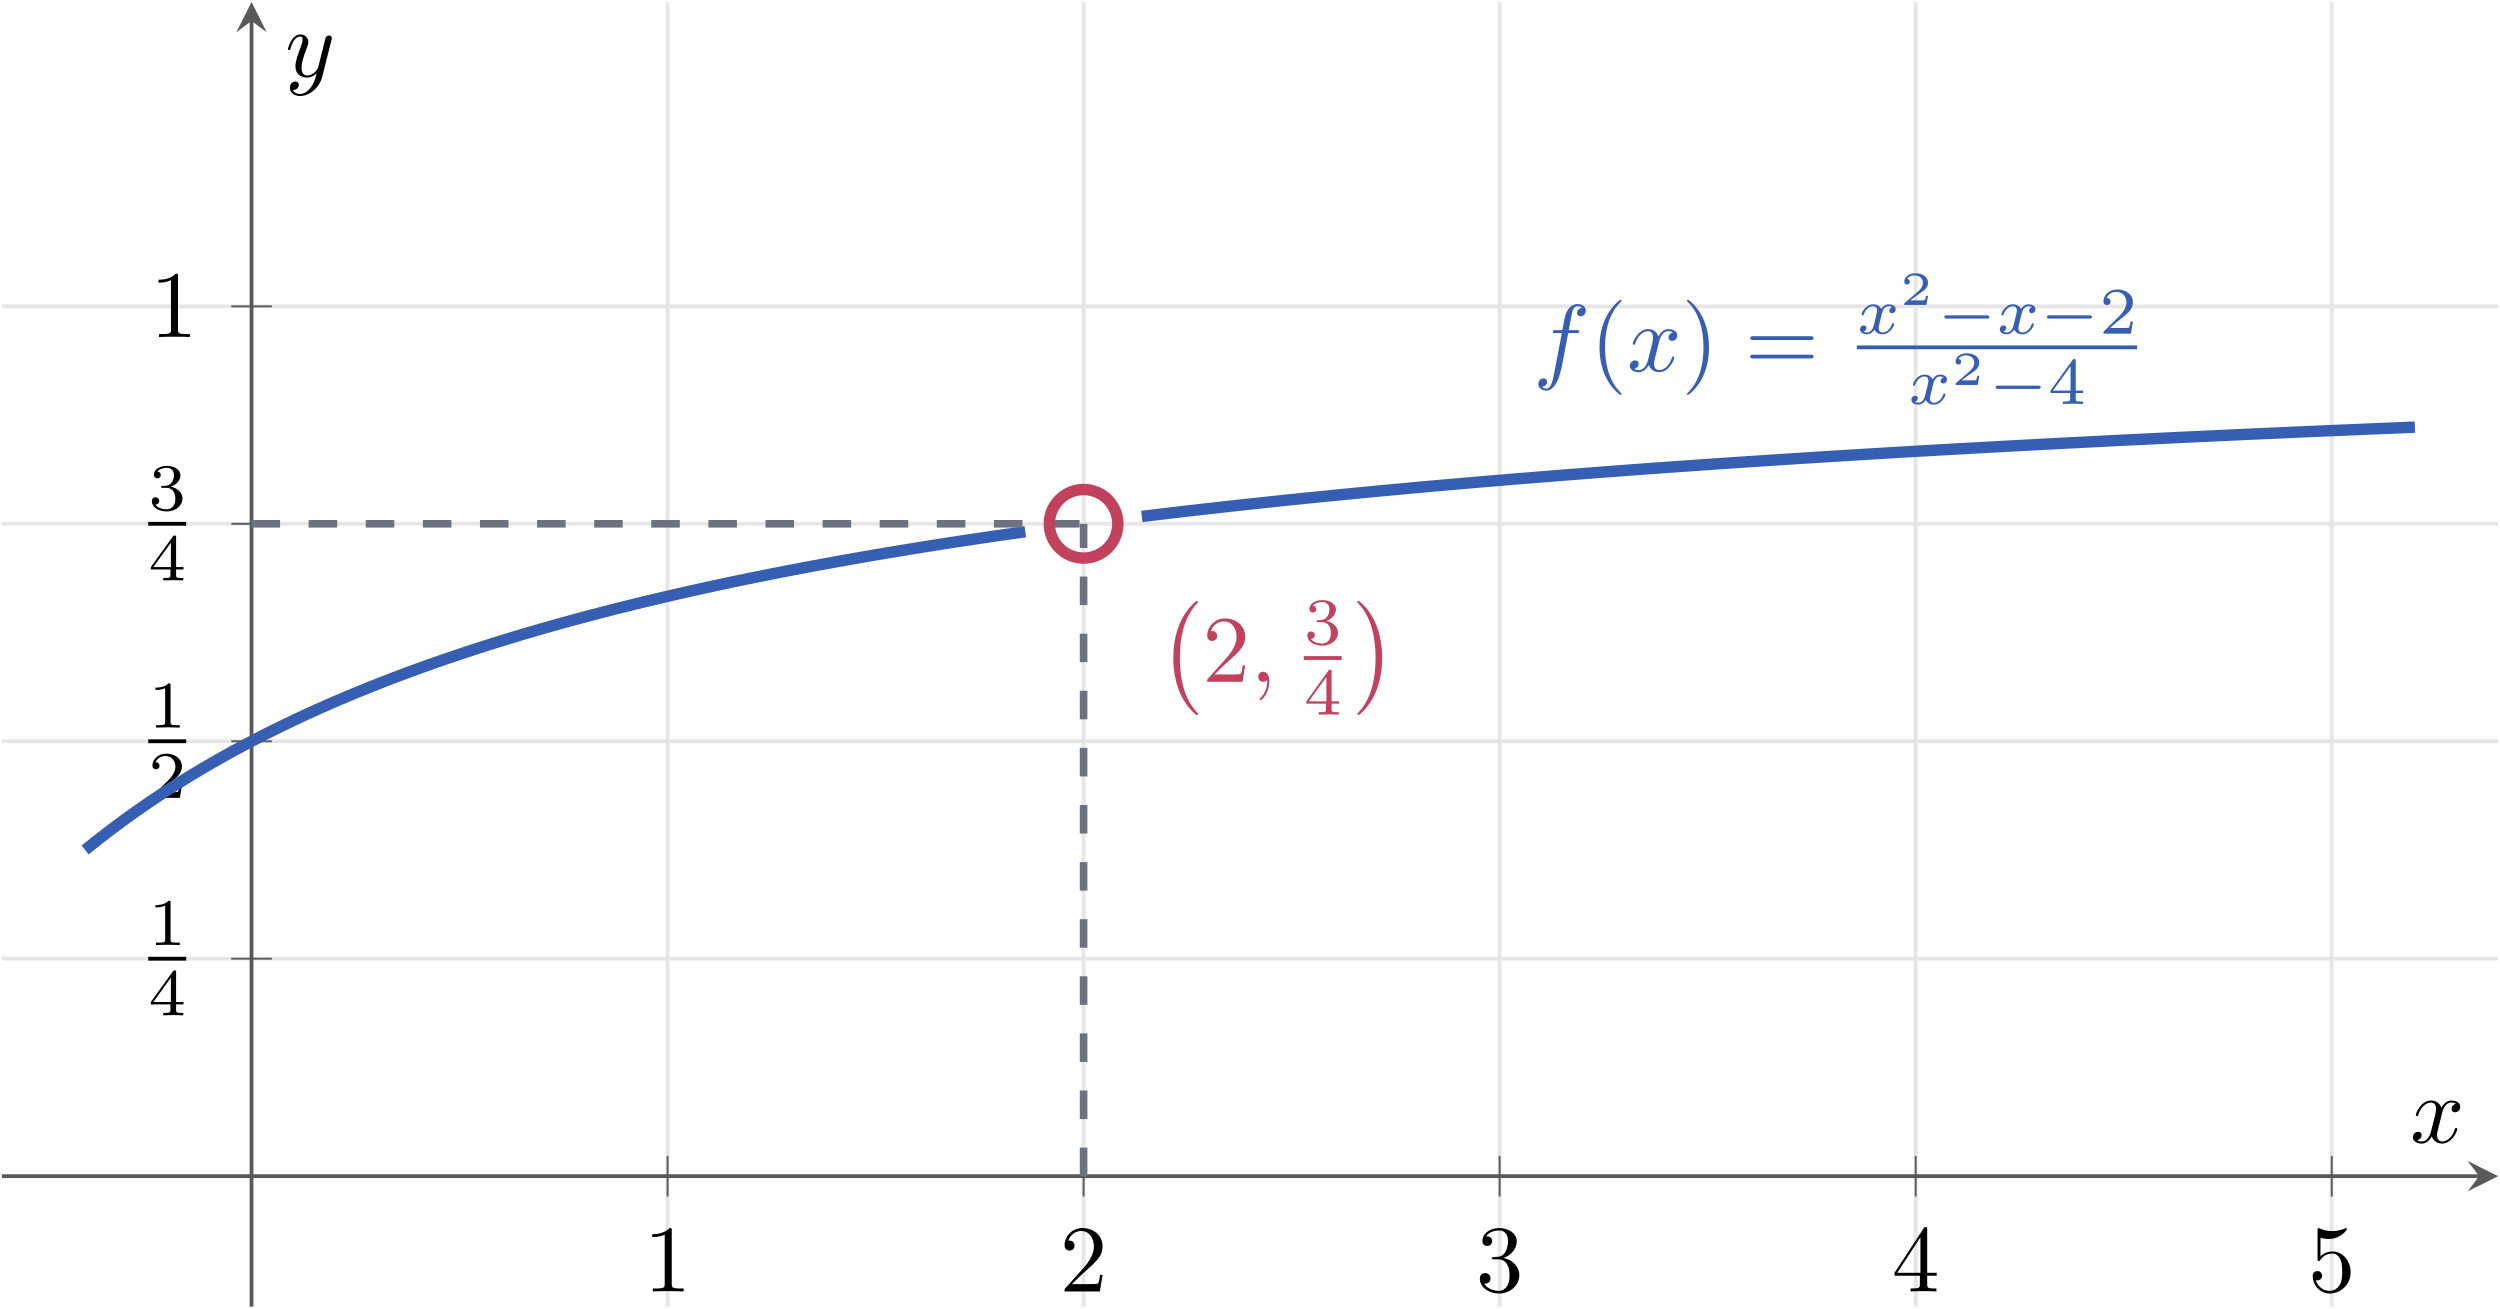
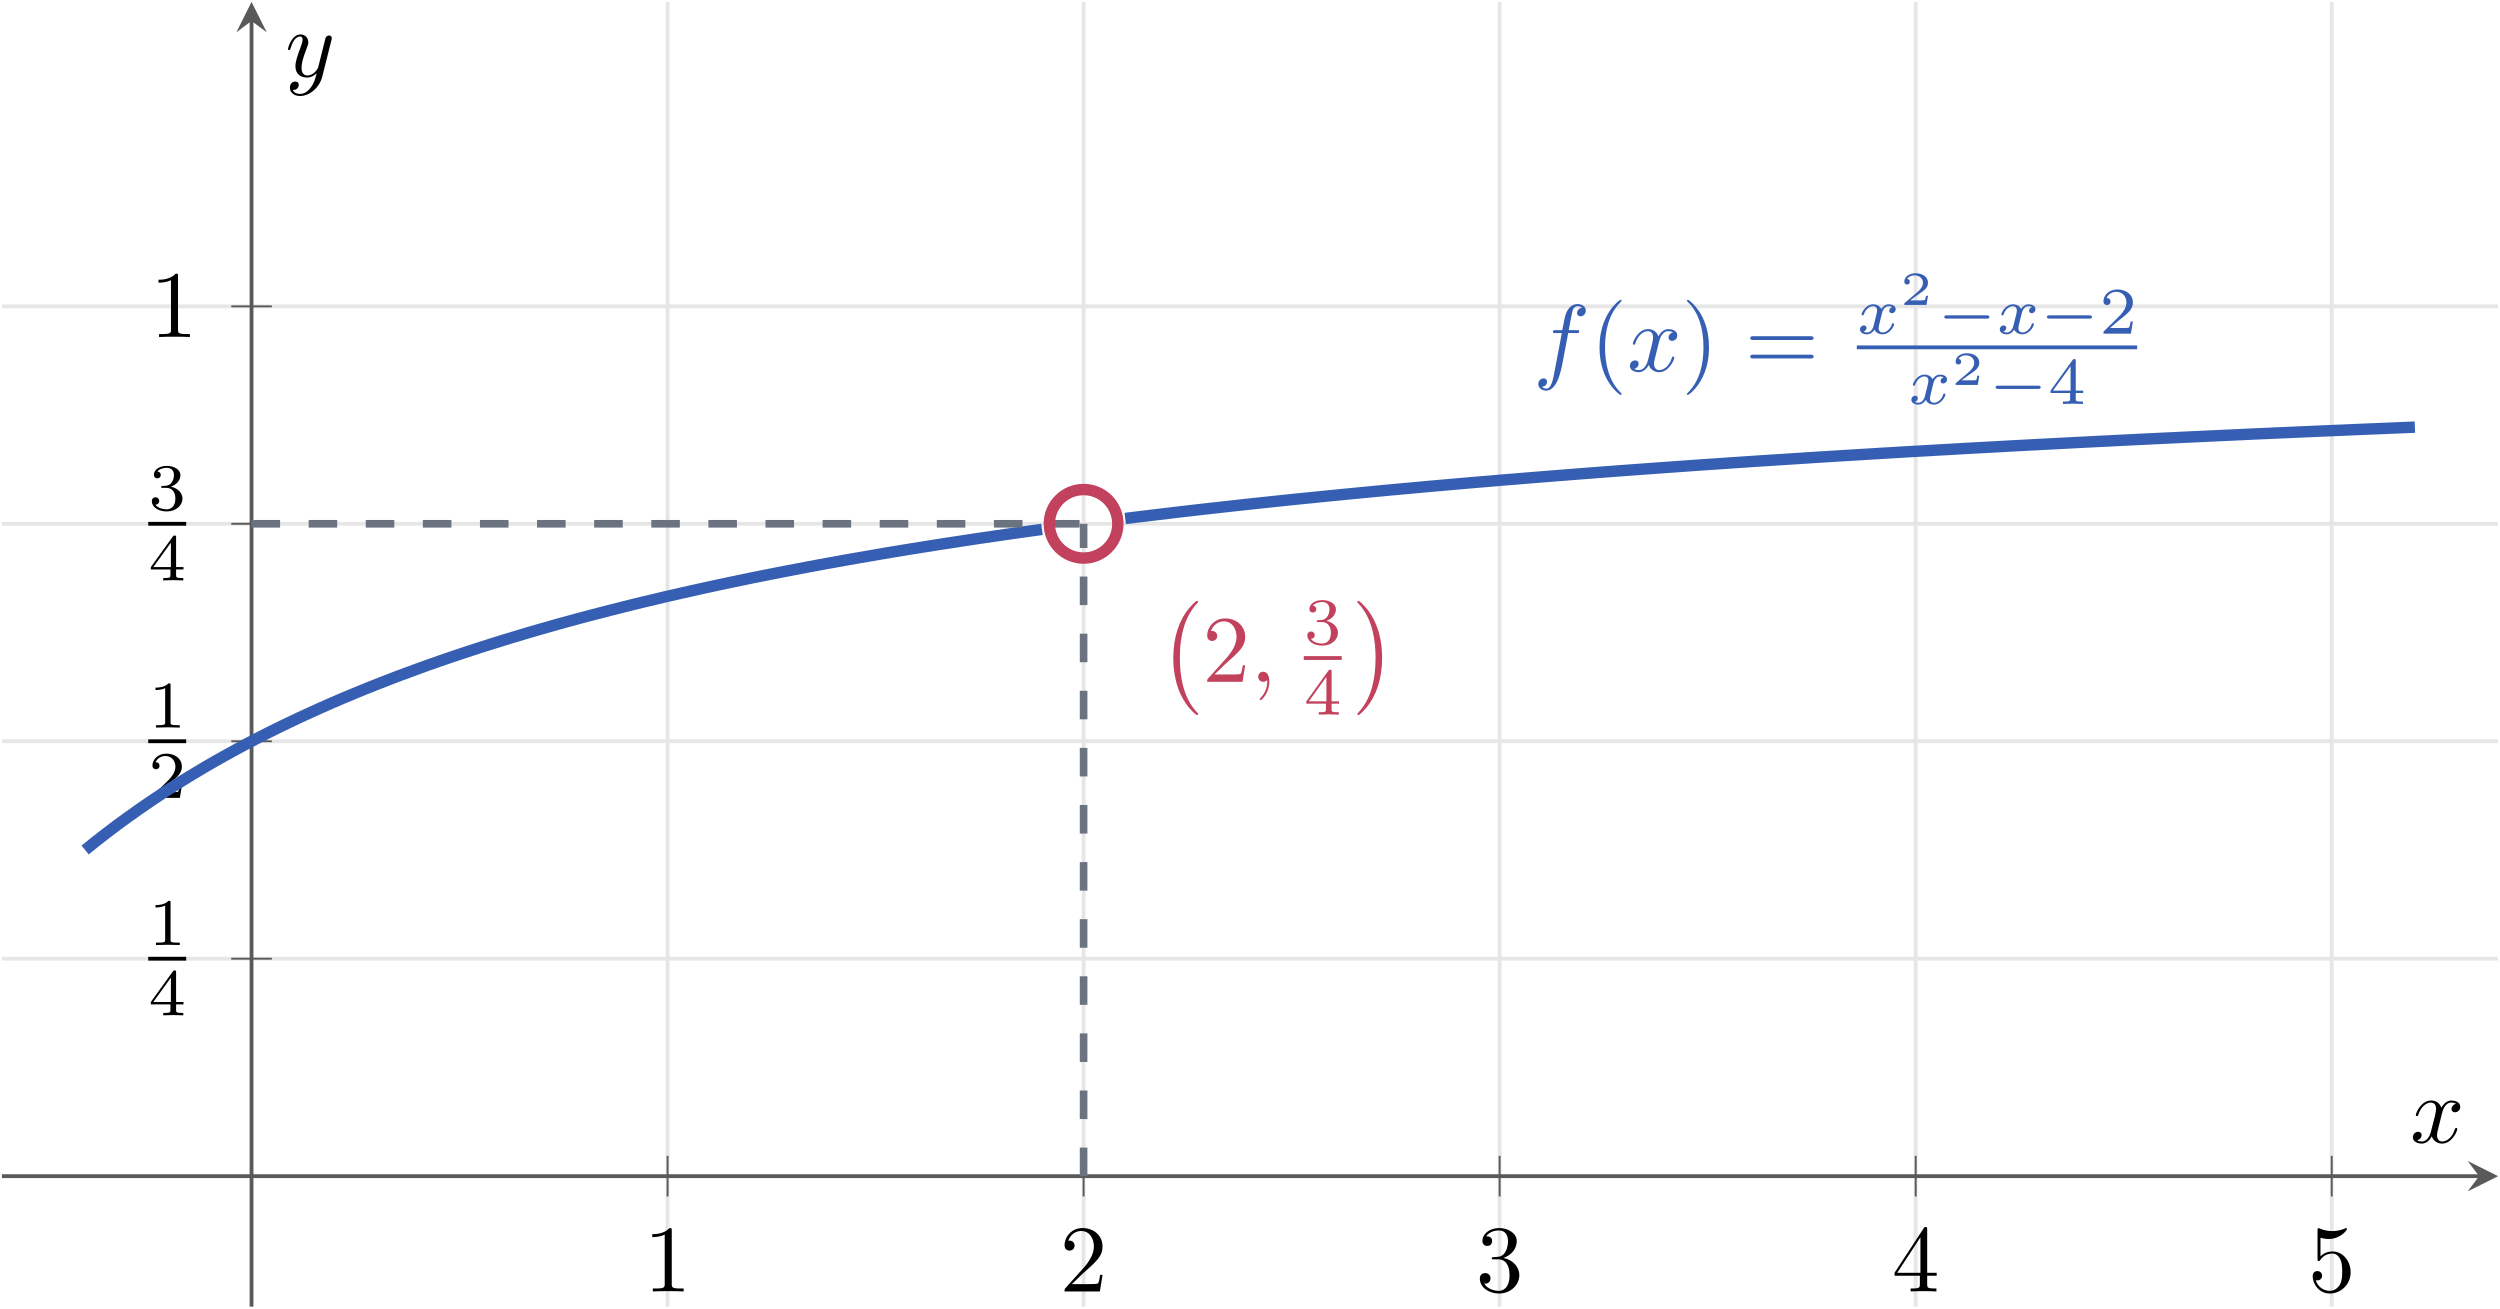
<svg xmlns="http://www.w3.org/2000/svg" xmlns:xlink="http://www.w3.org/1999/xlink" version="1.1" width="261.707pt" height="136.984pt" viewBox="-67.02 -67.019 261.707 136.984">
  <defs>
    <path id="g0-0" d="M5.189-1.576C5.3-1.576 5.467-1.576 5.467-1.743C5.467-1.918 5.307-1.918 5.189-1.918H1.032C.921-1.918 .753-1.918 .753-1.75C.753-1.576 .914-1.576 1.032-1.576H5.189Z" />
    <path id="g1-59" d="M2.022-.01C2.022-.667 1.773-1.056 1.385-1.056C1.056-1.056 .857-.807 .857-.528C.857-.259 1.056 0 1.385 0C1.504 0 1.634-.04 1.733-.13C1.763-.149 1.773-.159 1.783-.159S1.803-.149 1.803-.01C1.803 .727 1.455 1.325 1.126 1.654C1.016 1.763 1.016 1.783 1.016 1.813C1.016 1.883 1.066 1.923 1.116 1.923C1.225 1.923 2.022 1.156 2.022-.01Z" />
    <path id="g1-102" d="M3.656-3.985H4.513C4.712-3.985 4.812-3.985 4.812-4.184C4.812-4.294 4.712-4.294 4.543-4.294H3.716L3.925-5.43C3.965-5.639 4.105-6.346 4.164-6.466C4.254-6.655 4.423-6.804 4.633-6.804C4.672-6.804 4.932-6.804 5.121-6.625C4.682-6.585 4.583-6.237 4.583-6.087C4.583-5.858 4.762-5.738 4.951-5.738C5.21-5.738 5.499-5.958 5.499-6.336C5.499-6.795 5.041-7.024 4.633-7.024C4.294-7.024 3.666-6.844 3.367-5.858C3.308-5.649 3.278-5.549 3.039-4.294H2.351C2.162-4.294 2.052-4.294 2.052-4.105C2.052-3.985 2.142-3.985 2.331-3.985H2.989L2.242-.05C2.062 .917 1.893 1.823 1.375 1.823C1.335 1.823 1.086 1.823 .897 1.644C1.355 1.614 1.445 1.255 1.445 1.106C1.445 .877 1.265 .757 1.076 .757C.817 .757 .528 .976 .528 1.355C.528 1.803 .966 2.042 1.375 2.042C1.923 2.042 2.321 1.455 2.501 1.076C2.819 .448 3.049-.757 3.059-.827L3.656-3.985Z" />
    <path id="g1-120" d="M3.328-3.009C3.387-3.268 3.616-4.184 4.314-4.184C4.364-4.184 4.603-4.184 4.812-4.055C4.533-4.005 4.334-3.756 4.334-3.517C4.334-3.357 4.443-3.168 4.712-3.168C4.932-3.168 5.25-3.347 5.25-3.746C5.25-4.264 4.663-4.403 4.324-4.403C3.746-4.403 3.397-3.875 3.278-3.646C3.029-4.304 2.491-4.403 2.202-4.403C1.166-4.403 .598-3.118 .598-2.869C.598-2.77 .697-2.77 .717-2.77C.797-2.77 .827-2.79 .847-2.879C1.186-3.935 1.843-4.184 2.182-4.184C2.371-4.184 2.72-4.095 2.72-3.517C2.72-3.208 2.55-2.54 2.182-1.146C2.022-.528 1.674-.11 1.235-.11C1.176-.11 .946-.11 .737-.239C.986-.289 1.205-.498 1.205-.777C1.205-1.046 .986-1.126 .837-1.126C.538-1.126 .289-.867 .289-.548C.289-.09 .787 .11 1.225 .11C1.883 .11 2.242-.588 2.271-.648C2.391-.279 2.75 .11 3.347 .11C4.374 .11 4.941-1.176 4.941-1.425C4.941-1.524 4.852-1.524 4.822-1.524C4.732-1.524 4.712-1.484 4.692-1.415C4.364-.349 3.686-.11 3.367-.11C2.979-.11 2.819-.428 2.819-.767C2.819-.986 2.879-1.205 2.989-1.644L3.328-3.009Z" />
    <path id="g1-121" d="M4.842-3.796C4.882-3.935 4.882-3.955 4.882-4.025C4.882-4.204 4.742-4.294 4.593-4.294C4.493-4.294 4.334-4.234 4.244-4.085C4.224-4.035 4.144-3.726 4.105-3.547C4.035-3.288 3.965-3.019 3.905-2.75L3.457-.956C3.417-.807 2.989-.11 2.331-.11C1.823-.11 1.714-.548 1.714-.917C1.714-1.375 1.883-1.993 2.222-2.869C2.381-3.278 2.421-3.387 2.421-3.587C2.421-4.035 2.102-4.403 1.604-4.403C.658-4.403 .289-2.959 .289-2.869C.289-2.77 .389-2.77 .408-2.77C.508-2.77 .518-2.79 .568-2.949C.837-3.885 1.235-4.184 1.574-4.184C1.654-4.184 1.823-4.184 1.823-3.866C1.823-3.616 1.724-3.357 1.654-3.168C1.255-2.112 1.076-1.544 1.076-1.076C1.076-.189 1.704 .11 2.291 .11C2.68 .11 3.019-.06 3.298-.339C3.168 .179 3.049 .667 2.65 1.196C2.391 1.534 2.012 1.823 1.554 1.823C1.415 1.823 .966 1.793 .797 1.405C.956 1.405 1.086 1.405 1.225 1.285C1.325 1.196 1.425 1.066 1.425 .877C1.425 .568 1.156 .528 1.056 .528C.827 .528 .498 .687 .498 1.176C.498 1.674 .936 2.042 1.554 2.042C2.58 2.042 3.606 1.136 3.885 .01L4.842-3.796Z" />
    <path id="g2-120" d="M1.736-.739C1.667-.502 1.437-.126 1.081-.126C1.06-.126 .851-.126 .704-.223C.99-.314 1.011-.565 1.011-.607C1.011-.76 .893-.865 .732-.865C.537-.865 .335-.697 .335-.439C.335-.091 .725 .07 1.067 .07C1.388 .07 1.674-.133 1.848-.425C2.015-.056 2.399 .07 2.678 .07C3.48 .07 3.905-.802 3.905-.997C3.905-1.088 3.815-1.088 3.794-1.088C3.696-1.088 3.689-1.053 3.661-.969C3.515-.488 3.096-.126 2.706-.126C2.427-.126 2.28-.314 2.28-.579C2.28-.76 2.448-1.395 2.643-2.169C2.783-2.706 3.096-2.88 3.327-2.88C3.34-2.88 3.557-2.88 3.703-2.783C3.48-2.72 3.396-2.525 3.396-2.399C3.396-2.246 3.515-2.141 3.675-2.141S4.066-2.273 4.066-2.566C4.066-2.957 3.619-3.075 3.34-3.075C2.992-3.075 2.713-2.845 2.559-2.58C2.434-2.866 2.113-3.075 1.723-3.075C.941-3.075 .495-2.218 .495-2.008C.495-1.918 .593-1.918 .614-1.918C.704-1.918 .711-1.946 .746-2.036C.921-2.58 1.36-2.88 1.702-2.88C1.932-2.88 2.12-2.755 2.12-2.42C2.12-2.28 2.036-1.932 1.974-1.695L1.736-.739Z" />
    <path id="g3-40" d="M3.298 2.391C3.298 2.361 3.298 2.341 3.128 2.172C1.883 .917 1.564-.966 1.564-2.491C1.564-4.224 1.943-5.958 3.168-7.203C3.298-7.323 3.298-7.342 3.298-7.372C3.298-7.442 3.258-7.472 3.198-7.472C3.098-7.472 2.202-6.795 1.614-5.529C1.106-4.433 .986-3.328 .986-2.491C.986-1.714 1.096-.508 1.644 .618C2.242 1.843 3.098 2.491 3.198 2.491C3.258 2.491 3.298 2.461 3.298 2.391Z" />
    <path id="g3-41" d="M2.879-2.491C2.879-3.268 2.77-4.473 2.222-5.599C1.624-6.824 .767-7.472 .667-7.472C.608-7.472 .568-7.432 .568-7.372C.568-7.342 .568-7.323 .757-7.143C1.733-6.157 2.301-4.573 2.301-2.491C2.301-.787 1.933 .966 .697 2.222C.568 2.341 .568 2.361 .568 2.391C.568 2.451 .608 2.491 .667 2.491C.767 2.491 1.664 1.813 2.252 .548C2.76-.548 2.879-1.654 2.879-2.491Z" />
    <path id="g3-49" d="M2.929-6.376C2.929-6.615 2.929-6.635 2.7-6.635C2.082-5.998 1.205-5.998 .887-5.998V-5.689C1.086-5.689 1.674-5.689 2.192-5.948V-.787C2.192-.428 2.162-.309 1.265-.309H.946V0C1.295-.03 2.162-.03 2.56-.03S3.826-.03 4.174 0V-.309H3.856C2.959-.309 2.929-.418 2.929-.787V-6.376Z" />
    <path id="g3-50" d="M1.265-.767L2.321-1.793C3.875-3.168 4.473-3.706 4.473-4.702C4.473-5.838 3.577-6.635 2.361-6.635C1.235-6.635 .498-5.719 .498-4.832C.498-4.274 .996-4.274 1.026-4.274C1.196-4.274 1.544-4.394 1.544-4.802C1.544-5.061 1.365-5.32 1.016-5.32C.936-5.32 .917-5.32 .887-5.31C1.116-5.958 1.654-6.326 2.232-6.326C3.138-6.326 3.567-5.519 3.567-4.702C3.567-3.905 3.068-3.118 2.521-2.501L.608-.369C.498-.259 .498-.239 .498 0H4.194L4.473-1.733H4.224C4.174-1.435 4.105-.996 4.005-.847C3.935-.767 3.278-.767 3.059-.767H1.265Z" />
    <path id="g3-51" d="M2.889-3.507C3.706-3.776 4.284-4.473 4.284-5.26C4.284-6.077 3.407-6.635 2.451-6.635C1.445-6.635 .687-6.037 .687-5.28C.687-4.951 .907-4.762 1.196-4.762C1.504-4.762 1.704-4.981 1.704-5.27C1.704-5.768 1.235-5.768 1.086-5.768C1.395-6.257 2.052-6.386 2.411-6.386C2.819-6.386 3.367-6.167 3.367-5.27C3.367-5.151 3.347-4.573 3.088-4.134C2.79-3.656 2.451-3.626 2.202-3.616C2.122-3.606 1.883-3.587 1.813-3.587C1.733-3.577 1.664-3.567 1.664-3.467C1.664-3.357 1.733-3.357 1.903-3.357H2.341C3.158-3.357 3.527-2.68 3.527-1.704C3.527-.349 2.839-.06 2.401-.06C1.973-.06 1.225-.229 .877-.817C1.225-.767 1.534-.986 1.534-1.365C1.534-1.724 1.265-1.923 .976-1.923C.737-1.923 .418-1.783 .418-1.345C.418-.438 1.345 .219 2.431 .219C3.646 .219 4.553-.687 4.553-1.704C4.553-2.521 3.925-3.298 2.889-3.507Z" />
    <path id="g3-52" d="M2.929-1.644V-.777C2.929-.418 2.909-.309 2.172-.309H1.963V0C2.371-.03 2.889-.03 3.308-.03S4.254-.03 4.663 0V-.309H4.453C3.716-.309 3.696-.418 3.696-.777V-1.644H4.692V-1.953H3.696V-6.486C3.696-6.685 3.696-6.745 3.537-6.745C3.447-6.745 3.417-6.745 3.337-6.625L.279-1.953V-1.644H2.929ZM2.989-1.953H.558L2.989-5.669V-1.953Z" />
    <path id="g3-53" d="M4.473-2.002C4.473-3.188 3.656-4.184 2.58-4.184C2.102-4.184 1.674-4.025 1.315-3.676V-5.619C1.514-5.559 1.843-5.489 2.162-5.489C3.387-5.489 4.085-6.396 4.085-6.526C4.085-6.585 4.055-6.635 3.985-6.635C3.975-6.635 3.955-6.635 3.905-6.605C3.706-6.516 3.218-6.316 2.55-6.316C2.152-6.316 1.694-6.386 1.225-6.595C1.146-6.625 1.126-6.625 1.106-6.625C1.006-6.625 1.006-6.545 1.006-6.386V-3.437C1.006-3.258 1.006-3.178 1.146-3.178C1.215-3.178 1.235-3.208 1.275-3.268C1.385-3.427 1.753-3.965 2.56-3.965C3.078-3.965 3.328-3.507 3.407-3.328C3.567-2.959 3.587-2.57 3.587-2.072C3.587-1.724 3.587-1.126 3.347-.707C3.108-.319 2.74-.06 2.281-.06C1.554-.06 .986-.588 .817-1.176C.847-1.166 .877-1.156 .986-1.156C1.315-1.156 1.484-1.405 1.484-1.644S1.315-2.132 .986-2.132C.847-2.132 .498-2.062 .498-1.604C.498-.747 1.186 .219 2.301 .219C3.457 .219 4.473-.737 4.473-2.002Z" />
    <path id="g3-61" d="M6.844-3.258C6.994-3.258 7.183-3.258 7.183-3.457S6.994-3.656 6.854-3.656H.887C.747-3.656 .558-3.656 .558-3.457S.747-3.258 .897-3.258H6.844ZM6.854-1.325C6.994-1.325 7.183-1.325 7.183-1.524S6.994-1.724 6.844-1.724H.897C.747-1.724 .558-1.724 .558-1.524S.747-1.325 .887-1.325H6.854Z" />
    <path id="g4-49" d="M2.336-4.435C2.336-4.624 2.322-4.631 2.127-4.631C1.681-4.191 1.046-4.184 .76-4.184V-3.933C.928-3.933 1.388-3.933 1.771-4.129V-.572C1.771-.342 1.771-.251 1.074-.251H.809V0C.934-.007 1.792-.028 2.05-.028C2.267-.028 3.145-.007 3.299 0V-.251H3.034C2.336-.251 2.336-.342 2.336-.572V-4.435Z" />
    <path id="g4-50" d="M3.522-1.269H3.285C3.264-1.116 3.194-.704 3.103-.635C3.048-.593 2.511-.593 2.413-.593H1.13C1.862-1.241 2.106-1.437 2.525-1.764C3.041-2.176 3.522-2.608 3.522-3.271C3.522-4.115 2.783-4.631 1.89-4.631C1.025-4.631 .439-4.024 .439-3.382C.439-3.027 .739-2.992 .809-2.992C.976-2.992 1.179-3.11 1.179-3.361C1.179-3.487 1.13-3.731 .767-3.731C.983-4.226 1.458-4.38 1.785-4.38C2.483-4.38 2.845-3.836 2.845-3.271C2.845-2.664 2.413-2.183 2.19-1.932L.509-.272C.439-.209 .439-.195 .439 0H3.313L3.522-1.269Z" />
    <path id="g4-51" d="M1.904-2.329C2.448-2.329 2.838-1.953 2.838-1.206C2.838-.342 2.336-.084 1.932-.084C1.653-.084 1.039-.16 .746-.572C1.074-.586 1.151-.816 1.151-.962C1.151-1.186 .983-1.346 .767-1.346C.572-1.346 .377-1.227 .377-.941C.377-.286 1.102 .139 1.946 .139C2.915 .139 3.585-.509 3.585-1.206C3.585-1.75 3.138-2.294 2.371-2.455C3.103-2.72 3.368-3.243 3.368-3.668C3.368-4.219 2.734-4.631 1.96-4.631S.593-4.254 .593-3.696C.593-3.459 .746-3.327 .955-3.327C1.172-3.327 1.311-3.487 1.311-3.682C1.311-3.884 1.172-4.031 .955-4.045C1.2-4.352 1.681-4.428 1.939-4.428C2.253-4.428 2.692-4.275 2.692-3.668C2.692-3.375 2.594-3.055 2.413-2.838C2.183-2.573 1.988-2.559 1.639-2.538C1.465-2.525 1.451-2.525 1.416-2.518C1.402-2.518 1.346-2.504 1.346-2.427C1.346-2.329 1.409-2.329 1.527-2.329H1.904Z" />
    <path id="g4-52" d="M3.689-1.144V-1.395H2.915V-4.505C2.915-4.652 2.915-4.7 2.762-4.7C2.678-4.7 2.65-4.7 2.58-4.603L.272-1.395V-1.144H2.322V-.572C2.322-.335 2.322-.251 1.757-.251H1.569V0C1.918-.014 2.364-.028 2.615-.028C2.873-.028 3.32-.014 3.668 0V-.251H3.48C2.915-.251 2.915-.335 2.915-.572V-1.144H3.689ZM2.371-3.947V-1.395H.53L2.371-3.947Z" />
    <path id="g5-50" d="M2.934-.961H2.725C2.71-.867 2.66-.558 2.58-.508C2.54-.478 2.122-.478 2.047-.478H1.071C1.4-.722 1.768-1.001 2.067-1.2C2.516-1.509 2.934-1.798 2.934-2.326C2.934-2.964 2.331-3.318 1.619-3.318C.946-3.318 .453-2.929 .453-2.441C.453-2.182 .672-2.137 .742-2.137C.877-2.137 1.036-2.227 1.036-2.431C1.036-2.61 .907-2.71 .752-2.725C.892-2.949 1.181-3.098 1.514-3.098C1.998-3.098 2.401-2.809 2.401-2.321C2.401-1.903 2.112-1.584 1.729-1.26L.513-.229C.463-.184 .458-.184 .453-.149V0H2.77L2.934-.961Z" />
    <path id="g6-0" d="M4.115 11.447C4.115 11.407 4.095 11.387 4.075 11.357C3.616 10.869 2.939 10.062 2.521 8.438C2.291 7.532 2.202 6.506 2.202 5.579C2.202 2.959 2.829 1.126 4.025-.169C4.115-.259 4.115-.279 4.115-.299C4.115-.399 4.035-.399 3.995-.399C3.846-.399 3.308 .199 3.178 .349C2.162 1.554 1.514 3.347 1.514 5.569C1.514 6.984 1.763 8.986 3.068 10.67C3.168 10.79 3.816 11.547 3.995 11.547C4.035 11.547 4.115 11.547 4.115 11.447Z" />
    <path id="g6-1" d="M3.039 5.579C3.039 4.164 2.79 2.162 1.484 .478C1.385 .359 .737-.399 .558-.399C.508-.399 .438-.379 .438-.299C.438-.259 .458-.229 .498-.199C.976 .319 1.624 1.126 2.032 2.71C2.262 3.616 2.351 4.643 2.351 5.569C2.351 6.575 2.262 7.592 2.002 8.568C1.624 9.963 1.036 10.76 .528 11.318C.438 11.407 .438 11.427 .438 11.447C.438 11.527 .508 11.547 .558 11.547C.707 11.547 1.255 10.939 1.375 10.8C2.391 9.594 3.039 7.801 3.039 5.579Z" />
  </defs>
  <g id="page1">
    <path d="M2.863 69.766V-66.82M46.414 69.766V-66.82M89.965 69.766V-66.82M133.519 69.766V-66.82M177.071 69.766V-66.82" stroke="#e6e6e6" fill="none" stroke-width=".399" stroke-miterlimit="10" />
    <path d="M-66.82 33.34H194.488M-66.82 10.578H194.488M-66.82-12.188H194.488M-66.82-34.949H194.488" stroke="#e6e6e6" fill="none" stroke-width=".399" stroke-miterlimit="10" />
    <path d="M2.863 58.23V53.98M46.414 58.23V53.98M89.965 58.23V53.98M133.519 58.23V53.98M177.071 58.23V53.98" stroke="#595959" fill="none" stroke-width=".199" stroke-miterlimit="10" />
    <path d="M-42.812 33.34H-38.562M-42.812 10.578H-38.562M-42.812-12.188H-38.562M-42.812-34.949H-38.562" stroke="#595959" fill="none" stroke-width=".199" stroke-miterlimit="10" />
    <path d="M-66.82 56.105H192.496" stroke="#595959" fill="none" stroke-width=".399" stroke-miterlimit="10" />
    <path d="M194.489 56.105L191.301 54.512L192.497 56.105L191.301 57.699" fill="#595959" />
    <path d="M-40.688 69.766V-64.828" stroke="#595959" fill="none" stroke-width=".399" stroke-miterlimit="10" />
    <path d="M-40.688-66.82L-42.281-63.633L-40.688-64.828L-39.094-63.633" fill="#595959" />
    <g transform="matrix(1 0 0 1 66.99262 .1358)">
      <use x="-66.62" y="68.036" xlink:href="#g3-49" />
    </g>
    <g transform="matrix(1 0 0 1 110.5442 .1358)">
      <use x="-66.62" y="68.036" xlink:href="#g3-50" />
    </g>
    <g transform="matrix(1 0 0 1 154.0958 .1358)">
      <use x="-66.62" y="68.036" xlink:href="#g3-51" />
    </g>
    <g transform="matrix(1 0 0 1 197.6472 .1358)">
      <use x="-66.62" y="68.036" xlink:href="#g3-52" />
    </g>
    <g transform="matrix(1 0 0 1 241.1992 .1358)">
      <use x="-66.62" y="68.036" xlink:href="#g3-53" />
    </g>
    <g transform="matrix(1 0 0 1 13.9238 -32.2034)">
      <use x="-65.425" y="64.113" xlink:href="#g4-49" />
    </g>
    <rect x="-65.425" y="65.346" height=".398" width="3.971" transform="matrix(1 0 0 1 13.9238 -32.2034)" />
    <g transform="matrix(1 0 0 1 13.9238 -32.2034)">
      <use x="-65.425" y="71.471" xlink:href="#g4-52" />
    </g>
    <g transform="matrix(1 0 0 1 13.9238 -54.9673)">
      <use x="-65.425" y="64.113" xlink:href="#g4-49" />
    </g>
    <rect x="-65.425" y="65.346" height=".398" width="3.971" transform="matrix(1 0 0 1 13.9238 -54.9673)" />
    <g transform="matrix(1 0 0 1 13.9238 -54.9673)">
      <use x="-65.425" y="71.471" xlink:href="#g4-50" />
    </g>
    <g transform="matrix(1 0 0 1 13.9238 -77.73121)">
      <use x="-65.425" y="64.113" xlink:href="#g4-51" />
    </g>
    <rect x="-65.425" y="65.346" height=".398" width="3.971" transform="matrix(1 0 0 1 13.9238 -77.73121)" />
    <g transform="matrix(1 0 0 1 13.9238 -77.73121)">
      <use x="-65.425" y="71.471" xlink:href="#g4-52" />
    </g>
    <g transform="matrix(1 0 0 1 15.3047 -99.7756)">
      <use x="-66.62" y="68.036" xlink:href="#g3-49" />
    </g>
-     <path d="M-58.109 21.961L-57.004 21.07L-55.898 20.211L-54.793 19.375L-53.688 18.562L-52.578 17.777L-51.473 17.012L-50.367 16.27L-49.262 15.547L-48.156 14.848L-47.051 14.164L-45.945 13.5L-44.84 12.855L-43.734 12.227L-42.629 11.613L-41.52 11.016L-40.414 10.438L-39.309 9.867L-38.203 9.316L-37.098 8.777L-35.992 8.25L-34.887 7.734L-33.781 7.234L-32.676 6.742L-31.57 6.262L-30.461 5.793L-29.355 5.336L-28.25 4.891L-27.145 4.453L-26.039 4.023L-24.934 3.606L-23.828 3.195L-22.723 2.793L-21.617 2.398L-20.512 2.016L-19.402 1.637L-18.297 1.266L-17.191 .906L-16.086 .551L-14.98 .203L-13.875-.137L-12.77-.473L-11.664-.801L-10.559-1.125L-9.453-1.438L-8.344-1.75L-7.238-2.055L-6.133-2.352L-5.027-2.648L-3.922-2.934L-2.816-3.219L-1.711-3.496L-.606-3.769L.5-4.039L1.605-4.301L2.715-4.562L3.82-4.816L4.926-5.07L6.031-5.316L7.137-5.559L8.242-5.797L9.348-6.035L10.453-6.266L11.559-6.492L12.668-6.715L13.773-6.938L14.879-7.152L15.984-7.367L17.09-7.578L18.195-7.785L19.301-7.988L20.406-8.191L21.512-8.391L22.617-8.586L23.727-8.777L24.832-8.969L25.938-9.152L27.043-9.336L28.148-9.52L29.254-9.699L30.359-9.875L31.465-10.051L32.57-10.223L33.675-10.391L34.785-10.559L35.891-10.723L36.996-10.887L38.102-11.047L39.206-11.203L40.312-11.359" stroke="#365fb3" fill="none" stroke-width="1.196" stroke-miterlimit="10" />
-     <path d="M52.511-12.957L54.008-13.137L55.508-13.316L57.004-13.492L58.499-13.664L59.999-13.832L61.496-14L62.992-14.164L64.493-14.324L65.989-14.484L67.484-14.645L68.984-14.797L70.481-14.949L71.977-15.098L73.477-15.246L74.972-15.391L76.469-15.535L77.965-15.68L79.465-15.816L80.96-15.953L82.457-16.09L83.957-16.223L85.454-16.352L86.95-16.484L88.45-16.613L89.945-16.734L91.442-16.863L92.942-16.984L94.438-17.105L95.933-17.223L97.433-17.344L98.93-17.457L100.425-17.574L101.925-17.688L103.421-17.801L104.918-17.91L106.418-18.02L107.915-18.125L109.41-18.23L110.91-18.336L112.406-18.441L113.903-18.543L115.403-18.645L116.898-18.742L118.394-18.84L119.891-18.938L121.391-19.035L122.886-19.129L124.382-19.227L125.882-19.316L127.379-19.41L128.875-19.5L130.375-19.59L131.871-19.68L133.368-19.766L134.868-19.852L136.363-19.938L137.859-20.023L139.359-20.105L140.856-20.188L142.351-20.27L143.851-20.352L145.347-20.43L146.844-20.512L148.344-20.59L149.839-20.664L151.335-20.742L152.835-20.816L154.332-20.895L155.828-20.969L157.328-21.039L158.825-21.113L160.321-21.188L161.816-21.258L163.316-21.328L164.812-21.395L166.309-21.465L167.809-21.535L169.304-21.602L170.8-21.668L172.3-21.734L173.797-21.801L175.292-21.867L176.792-21.93L178.29-21.992L179.786-22.055L181.286-22.121L182.781-22.18L184.278-22.242L185.778-22.305" stroke="#365fb3" fill="none" stroke-width="1.196" stroke-miterlimit="10" />
+     <path d="M-58.109 21.961L-56.984 21.055L-55.859 20.18L-54.734 19.328L-53.605 18.508L-52.48 17.707L-51.355 16.934L-50.23 16.18L-49.105 15.449L-47.98 14.738L-46.855 14.047L-45.73 13.375L-44.605 12.719L-43.477 12.086L-42.352 11.465L-41.227 10.859L-40.102 10.273L-38.977 9.699L-37.852 9.141L-36.727 8.598L-35.602 8.066L-34.473 7.547L-33.348 7.039L-32.223 6.543L-31.098 6.062L-29.973 5.59L-28.848 5.129L-27.723 4.68L-26.598 4.238L-25.473 3.805L-24.344 3.387L-23.219 2.973L-22.094 2.566L-20.969 2.172L-19.844 1.785L-18.719 1.406L-17.594 1.035L-16.469 .672L-15.34 .316L-14.215-.035L-13.09-.375L-11.965-.715L-10.84-1.043L-9.715-1.363L-8.59-1.684L-7.465-1.992L-6.34-2.301L-5.211-2.598L-4.086-2.891L-2.961-3.18L-1.836-3.465L-.711-3.746L.414-4.019L1.539-4.285L2.664-4.555L3.793-4.812L4.918-5.066L6.043-5.32L7.168-5.566L8.293-5.809L9.418-6.047L10.543-6.281L11.668-6.516L12.793-6.742L13.922-6.965L15.047-7.188L16.172-7.402L17.297-7.617L18.422-7.828L19.547-8.035L20.672-8.238L21.797-8.441L22.926-8.637L24.051-8.832L25.176-9.027L26.301-9.215L27.426-9.402L28.551-9.586L29.676-9.766L30.801-9.945L31.926-10.121L33.055-10.293L34.179-10.465L35.304-10.637L36.429-10.801L37.554-10.965L38.679-11.129L39.804-11.289L40.929-11.445L42.059-11.602" stroke="#365fb3" fill="none" stroke-width="1.196" stroke-miterlimit="10" />
+     <path d="M50.77-12.742L52.285-12.93L53.804-13.113L55.321-13.293L56.836-13.473L58.355-13.648L59.871-13.82L61.386-13.988L62.907-14.156L64.421-14.32L65.938-14.48L67.457-14.641L68.972-14.797L70.489-14.949L72.007-15.102L73.523-15.25L75.04-15.398L76.558-15.543L78.075-15.688L79.59-15.828L81.109-15.965L82.624-16.105L84.144-16.238L85.66-16.371L87.175-16.504L88.695-16.629L90.21-16.762L91.727-16.883L93.246-17.008L94.761-17.129L96.278-17.25L97.796-17.371L99.312-17.488L100.829-17.605L102.347-17.719L103.864-17.832L105.379-17.941L106.898-18.051L108.415-18.16L109.93-18.27L111.45-18.375L112.965-18.477L114.481-18.582L115.999-18.684L117.516-18.785L119.031-18.883L120.55-18.98L122.067-19.078L123.582-19.176L125.102-19.27L126.618-19.363L128.132-19.453L129.653-19.547L131.167-19.637L132.684-19.727L134.203-19.812L135.719-19.902L137.234-19.984L138.754-20.074L140.269-20.156L141.786-20.238L143.304-20.324L144.821-20.402L146.335-20.484L147.856-20.562L149.371-20.641L150.887-20.719L152.406-20.797L153.922-20.871L155.438-20.949L156.957-21.023L158.472-21.098L159.988-21.168L161.507-21.242L163.024-21.312L164.54-21.383L166.059-21.453L167.575-21.523L169.089-21.594L170.609-21.66L172.125-21.727L173.641-21.793L175.161-21.859L176.675-21.926L178.191-21.988L179.71-22.055L181.226-22.117L182.743-22.18L184.262-22.242L185.778-22.305" stroke="#365fb3" fill="none" stroke-width="1.196" stroke-miterlimit="10" />
    <path d="M46.414 56.105V-12.188" stroke="#6b7280" fill="none" stroke-width=".797" stroke-miterlimit="10" stroke-dasharray="2.989 2.989" />
    <path d="M-40.688-12.188H46.414" stroke="#6b7280" fill="none" stroke-width=".797" stroke-miterlimit="10" stroke-dasharray="2.989 2.989" />
    <g fill="#365fb3" transform="matrix(1 0 0 1 160.1062 -96.2024)">
      <use x="-66.62" y="68.036" xlink:href="#g1-102" />
      <use x="-60.67" y="68.036" xlink:href="#g3-40" />
      <use x="-56.796" y="68.036" xlink:href="#g1-120" />
      <use x="-51.102" y="68.036" xlink:href="#g3-41" />
      <use x="-44.46" y="68.036" xlink:href="#g3-61" />
      <use x="-32.749" y="64.113" xlink:href="#g2-120" />
      <use x="-28.231" y="61.107" xlink:href="#g5-50" />
      <use x="-24.343" y="64.113" xlink:href="#g0-0" />
      <use x="-18.116" y="64.113" xlink:href="#g2-120" />
      <use x="-13.598" y="64.113" xlink:href="#g0-0" />
      <use x="-7.371" y="64.113" xlink:href="#g4-50" />
    </g>
    <rect x="-32.749" y="65.346" height=".398" width="29.348" transform="matrix(1 0 0 1 160.1062 -96.2024)" fill="#365fb3" />
    <g fill="#365fb3" transform="matrix(1 0 0 1 160.1062 -96.2024)">
      <use x="-27.376" y="71.471" xlink:href="#g2-120" />
      <use x="-22.859" y="69.479" xlink:href="#g5-50" />
      <use x="-18.97" y="71.471" xlink:href="#g0-0" />
      <use x="-12.744" y="71.471" xlink:href="#g4-52" />
    </g>
    <g fill="#c2415d" transform="matrix(1 0 0 1 120.9098 -63.68106)">
      <use x="-66.62" y="59.966" xlink:href="#g6-0" />
      <use x="-62.054" y="68.036" xlink:href="#g3-50" />
      <use x="-57.073" y="68.036" xlink:href="#g1-59" />
      <use x="-51.449" y="64.113" xlink:href="#g4-51" />
    </g>
    <rect x="-51.449" y="65.346" height=".398" width="3.971" transform="matrix(1 0 0 1 120.9098 -63.68106)" fill="#c2415d" />
    <g fill="#c2415d" transform="matrix(1 0 0 1 120.9098 -63.68106)">
      <use x="-51.449" y="71.471" xlink:href="#g4-52" />
      <use x="-46.283" y="59.966" xlink:href="#g6-1" />
    </g>
    <path d="M49.999-12.188C49.999-14.168 48.395-15.773 46.414-15.773C44.434-15.773 42.828-14.168 42.828-12.188S44.434-8.598 46.414-8.598C48.395-8.598 49.999-10.207 49.999-12.188Z" stroke="#c2415d" fill="none" stroke-width="1.196" stroke-miterlimit="10" />
    <g transform="matrix(1 0 0 1 251.8962 -15.4499)">
      <use x="-66.62" y="68.036" xlink:href="#g1-120" />
    </g>
    <g transform="matrix(1 0 0 1 29.4515 -127.046)">
      <use x="-66.62" y="68.036" xlink:href="#g1-121" />
    </g>
  </g>
</svg>
